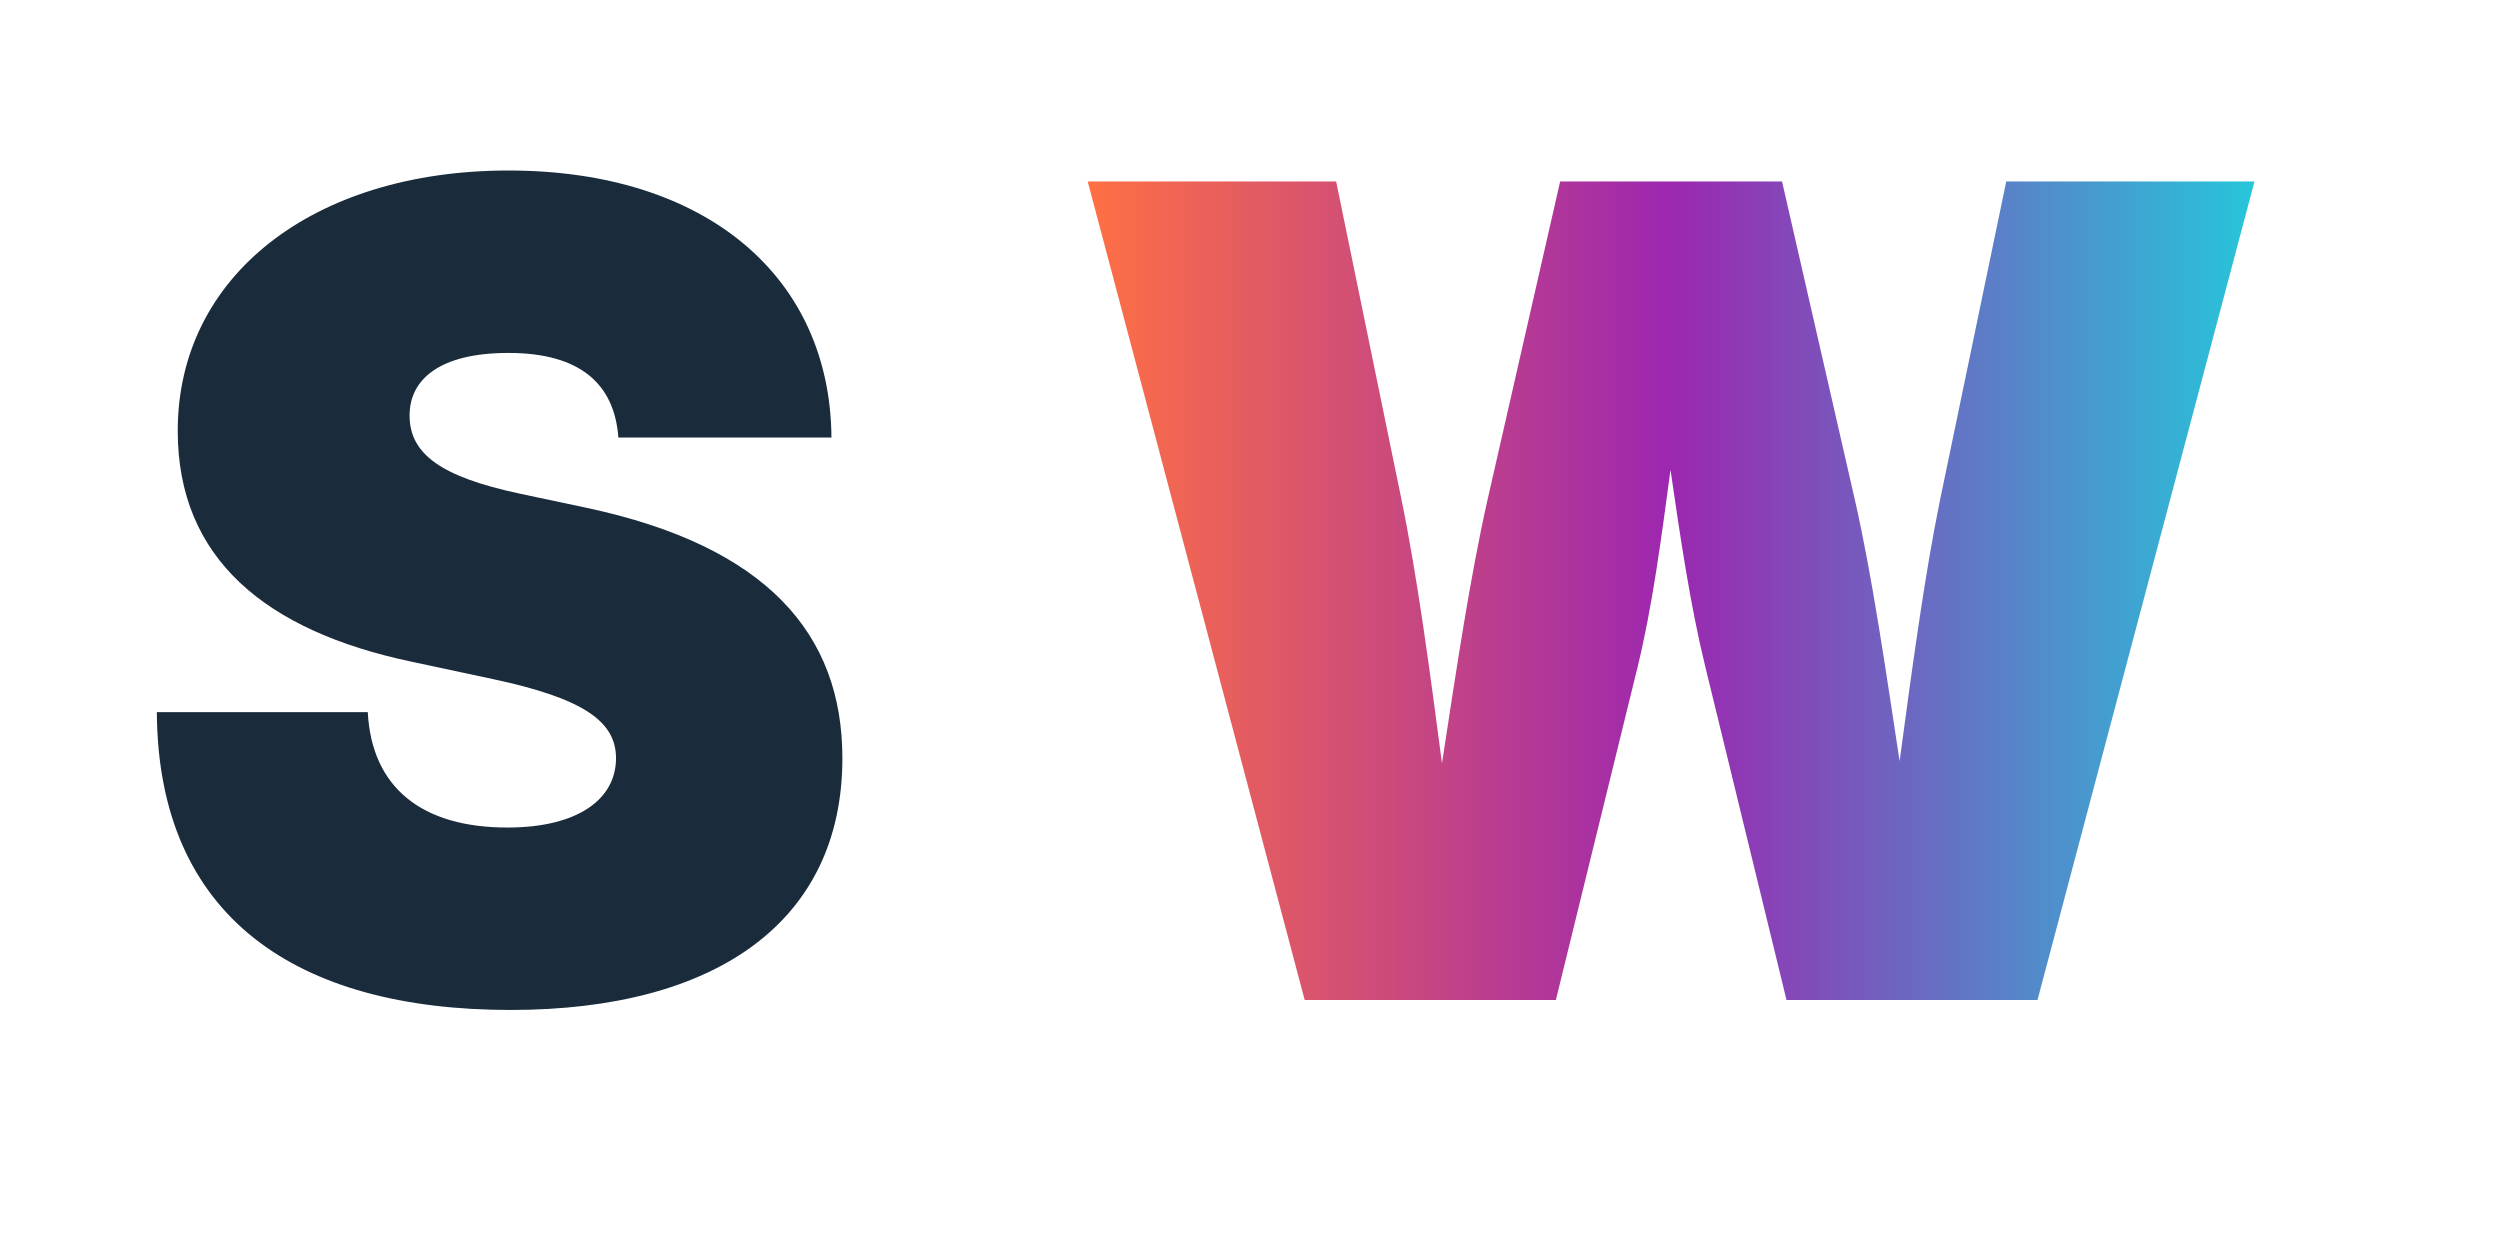
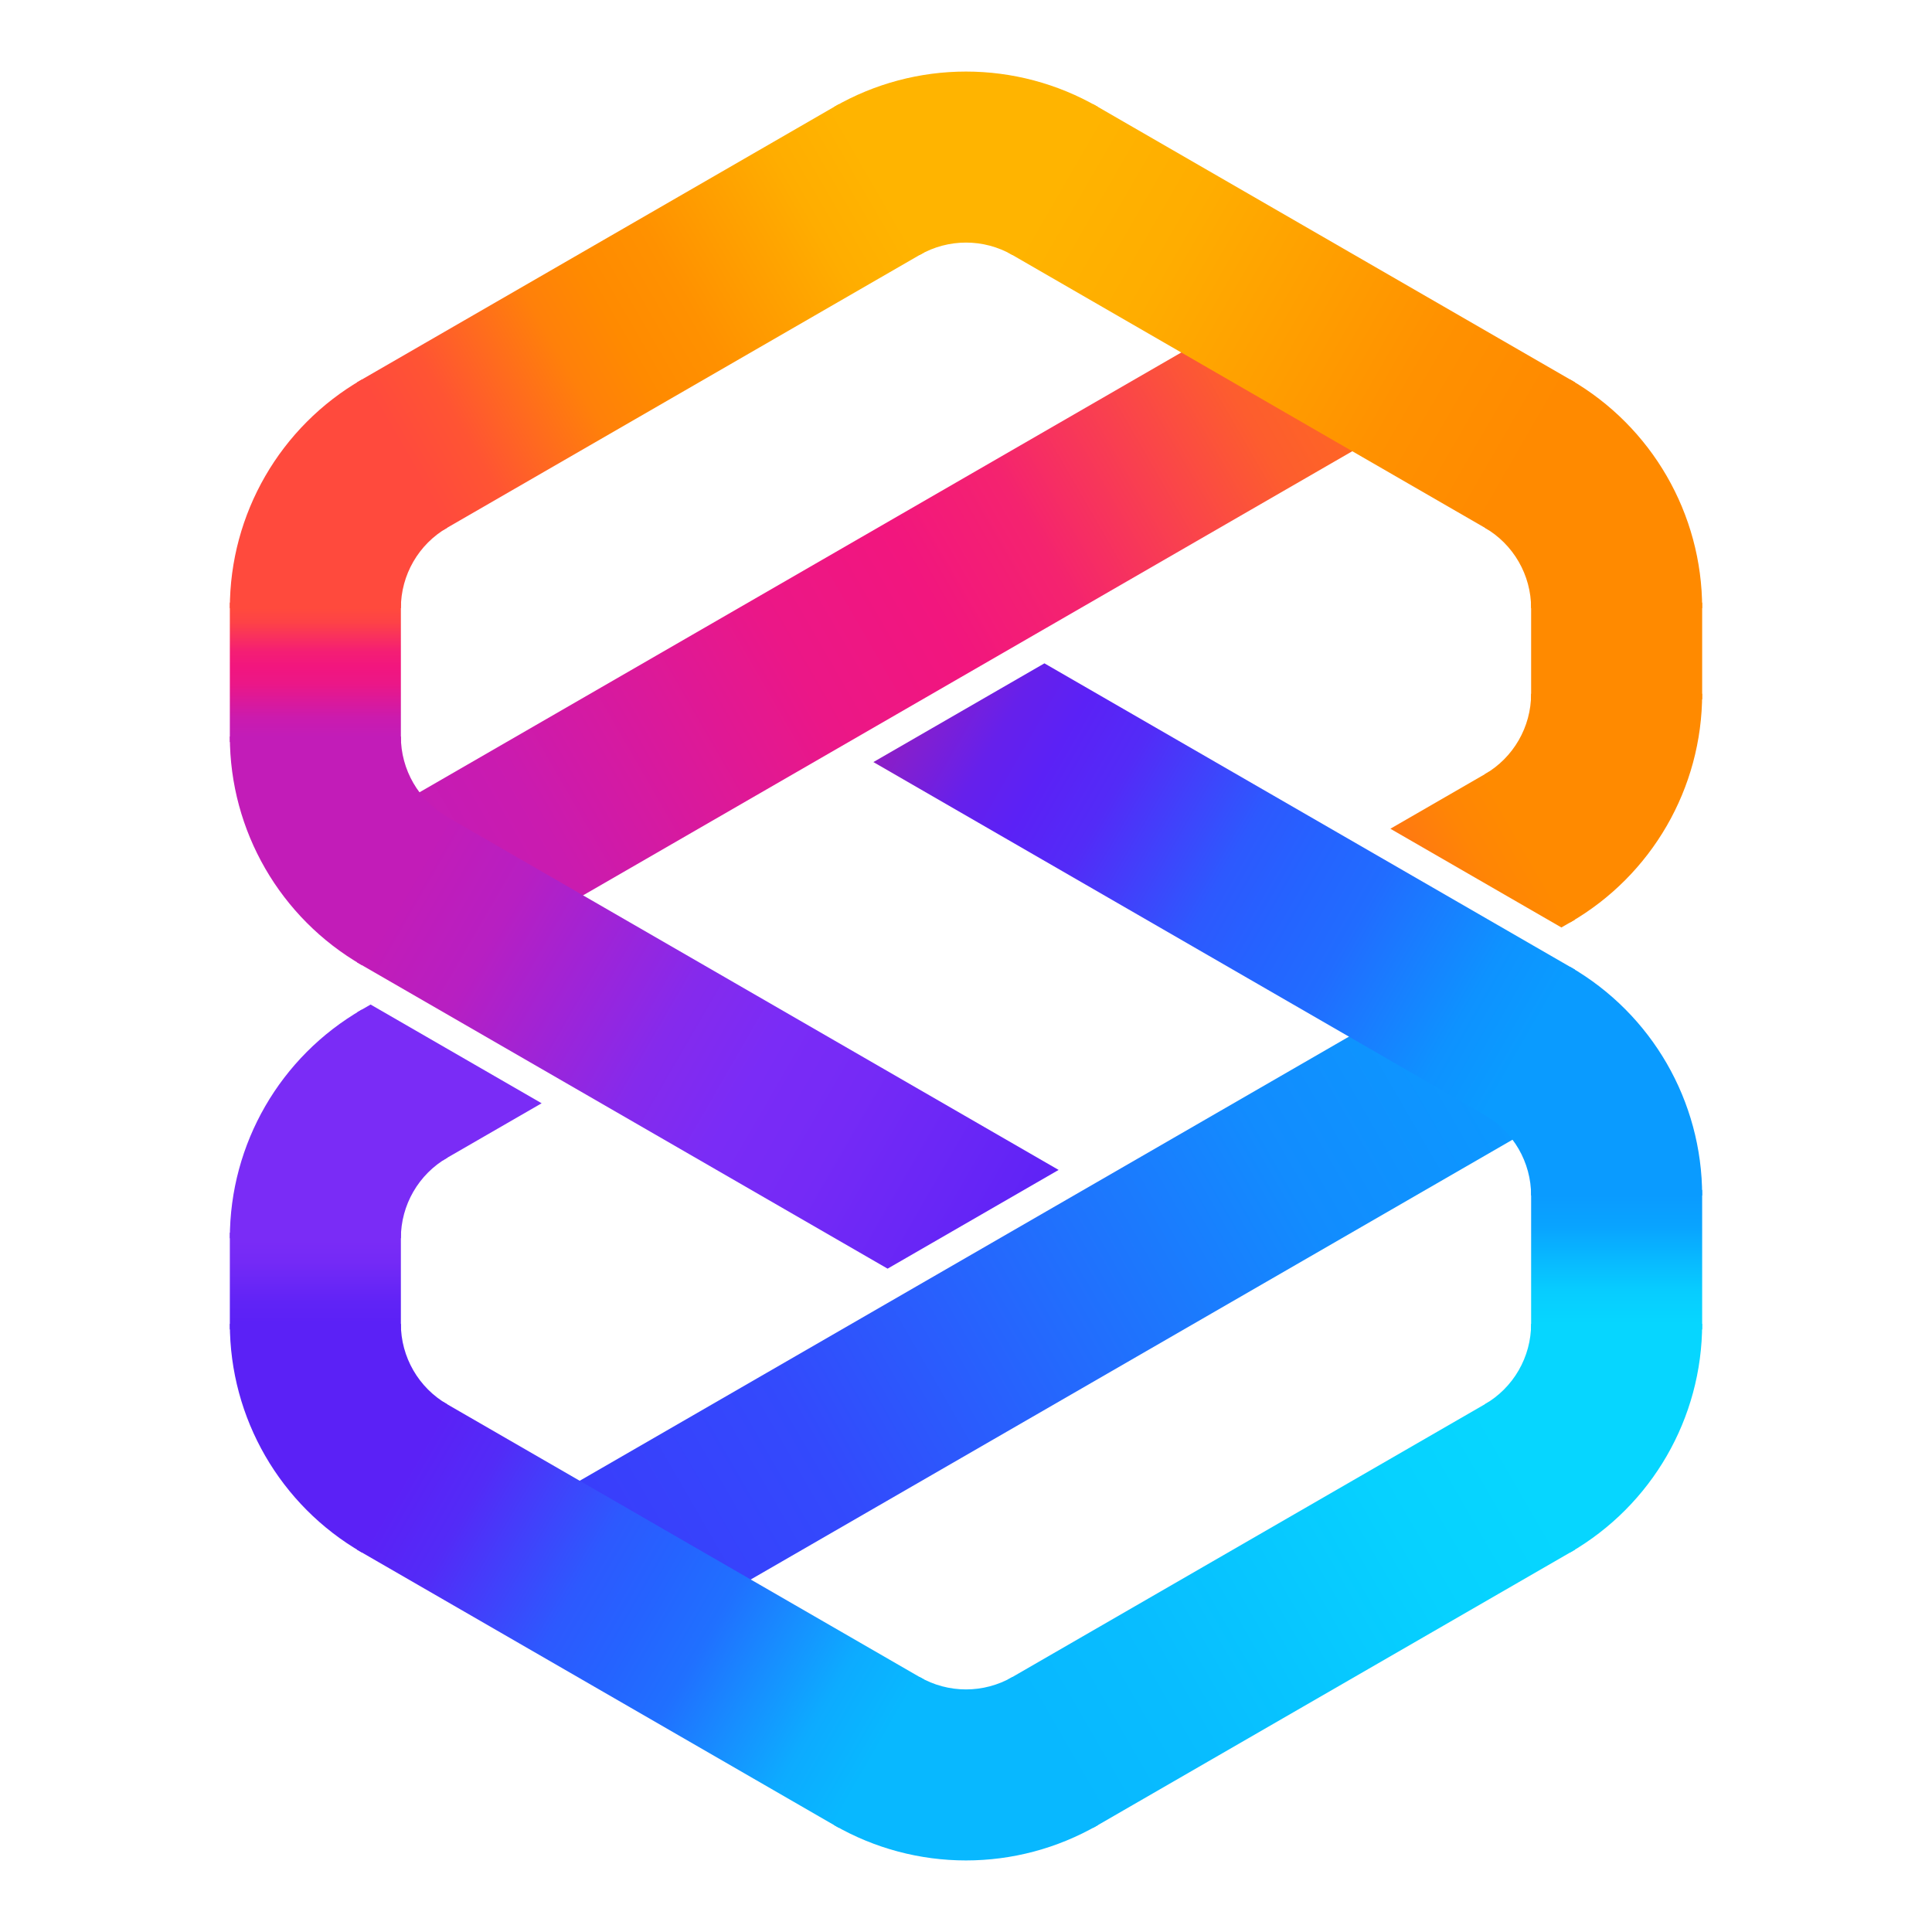
- <svg xmlns="http://www.w3.org/2000/svg" width="200" height="100" viewBox="0 0 200 100">
+ <svg xmlns="http://www.w3.org/2000/svg" viewBox="-519.64 -519.64 1039.28 1039.28" role="img" aria-label="Sagewai">
  <defs>
-     <linearGradient id="iconGradient" x1="0%" y1="0%" x2="100%" y2="0%">
-       <stop offset="0%" style="stop-color:#FF7043;stop-opacity:1" />
-       <stop offset="50%" style="stop-color:#9C27B0;stop-opacity:1" />
-       <stop offset="100%" style="stop-color:#26C6DA;stop-opacity:1" />
+     <linearGradient id="i0" gradientUnits="userSpaceOnUse" x1="207.8" y1="-330.03" x2="-298" y2="-38">
+       <stop offset="0" stop-color="#FF6A1F" />
+       <stop offset="0.113" stop-color="#FD5D2E" />
+       <stop offset="0.225" stop-color="#F9404F" />
+       <stop offset="0.338" stop-color="#F4236F" />
+       <stop offset="0.45" stop-color="#F2167E" />
+       <stop offset="0.588" stop-color="#EB1787" />
+       <stop offset="0.725" stop-color="#DA199B" />
+       <stop offset="0.863" stop-color="#CA1BAF" />
+       <stop offset="1" stop-color="#C21CB8" />
+     </linearGradient>
+     <linearGradient id="i1" gradientUnits="userSpaceOnUse" x1="-207.8" y1="330.03" x2="298" y2="38">
+       <stop offset="0" stop-color="#3B3BFB" />
+       <stop offset="0.25" stop-color="#334AFC" />
+       <stop offset="0.5" stop-color="#236BFD" />
+       <stop offset="0.75" stop-color="#128CFE" />
+       <stop offset="1" stop-color="#0A9BFF" />
+     </linearGradient>
+     <linearGradient id="i2" gradientUnits="userSpaceOnUse" x1="212.28" y1="-11.49" x2="302" y2="-63.29">
+       <stop offset="0" stop-color="#FF6A1F" />
+       <stop offset="0.25" stop-color="#FF6F1A" />
+       <stop offset="0.5" stop-color="#FF7A10" />
+       <stop offset="0.75" stop-color="#FF8505" />
+       <stop offset="1" stop-color="#FF8A00" />
+     </linearGradient>
+     <linearGradient id="i4" gradientUnits="userSpaceOnUse" x1="302" y1="-275.64" x2="48" y2="-422.29">
+       <stop offset="0" stop-color="#FF8A00" />
+       <stop offset="0.25" stop-color="#FF9100" />
+       <stop offset="0.5" stop-color="#FF9F00" />
+       <stop offset="0.75" stop-color="#FFAD00" />
+       <stop offset="1" stop-color="#FFB400" />
+     </linearGradient>
+     <linearGradient id="i5" gradientUnits="userSpaceOnUse" x1="-48" y1="-422.29" x2="-302" y2="-275.64">
+       <stop offset="0" stop-color="#FFB400" />
+       <stop offset="0.138" stop-color="#FFAD00" />
+       <stop offset="0.275" stop-color="#FF9F00" />
+       <stop offset="0.412" stop-color="#FF9100" />
+       <stop offset="0.55" stop-color="#FF8A00" />
+       <stop offset="0.662" stop-color="#FF800A" />
+       <stop offset="0.775" stop-color="#FF6A1F" />
+       <stop offset="0.887" stop-color="#FF5433" />
+       <stop offset="1" stop-color="#FF4A3D" />
+     </linearGradient>
+     <linearGradient id="i6" gradientUnits="userSpaceOnUse" x1="-350" y1="-192.5" x2="-350" y2="-123.45">
+       <stop offset="0" stop-color="#FF4A3D" />
+       <stop offset="0.113" stop-color="#FD4247" />
+       <stop offset="0.225" stop-color="#F9305E" />
+       <stop offset="0.338" stop-color="#F41E74" />
+       <stop offset="0.45" stop-color="#F2167E" />
+       <stop offset="0.588" stop-color="#EB1787" />
+       <stop offset="0.725" stop-color="#DA199B" />
+       <stop offset="0.863" stop-color="#CA1BAF" />
+       <stop offset="1" stop-color="#C21CB8" />
+     </linearGradient>
+     <linearGradient id="i7" gradientUnits="userSpaceOnUse" x1="-302" y1="-40.31" x2="65.82" y2="172.05">
+       <stop offset="0" stop-color="#C21CB8" />
+       <stop offset="0.125" stop-color="#B71FC2" />
+       <stop offset="0.25" stop-color="#9E24D7" />
+       <stop offset="0.375" stop-color="#852AEC" />
+       <stop offset="0.5" stop-color="#7A2CF6" />
+       <stop offset="0.625" stop-color="#752AF6" />
+       <stop offset="0.75" stop-color="#6B27F6" />
+       <stop offset="0.875" stop-color="#6023F6" />
+       <stop offset="1" stop-color="#5B21F6" />
+     </linearGradient>
+     <linearGradient id="i9" gradientUnits="userSpaceOnUse" x1="-350" y1="146.43" x2="-350" y2="192.5">
+       <stop offset="0" stop-color="#7A2CF6" />
+       <stop offset="0.25" stop-color="#752AF6" />
+       <stop offset="0.5" stop-color="#6B27F6" />
+       <stop offset="0.75" stop-color="#6023F6" />
+       <stop offset="1" stop-color="#5B21F6" />
+     </linearGradient>
+     <linearGradient id="i10" gradientUnits="userSpaceOnUse" x1="-302" y1="275.64" x2="-48" y2="422.29">
+       <stop offset="0" stop-color="#5B21F6" />
+       <stop offset="0.125" stop-color="#532BF7" />
+       <stop offset="0.25" stop-color="#4042FB" />
+       <stop offset="0.375" stop-color="#2D59FE" />
+       <stop offset="0.5" stop-color="#2563FF" />
+       <stop offset="0.625" stop-color="#2070FF" />
+       <stop offset="0.75" stop-color="#178EFF" />
+       <stop offset="0.875" stop-color="#0DABFF" />
+       <stop offset="1" stop-color="#08B8FF" />
+     </linearGradient>
+     <linearGradient id="i11" gradientUnits="userSpaceOnUse" x1="48" y1="422.29" x2="302" y2="275.64">
+       <stop offset="0" stop-color="#08B8FF" />
+       <stop offset="0.25" stop-color="#08BDFF" />
+       <stop offset="0.5" stop-color="#07C7FF" />
+       <stop offset="0.75" stop-color="#06D1FF" />
+       <stop offset="1" stop-color="#06D6FF" />
+     </linearGradient>
+     <linearGradient id="i12" gradientUnits="userSpaceOnUse" x1="350" y1="192.5" x2="350" y2="123.45">
+       <stop offset="0" stop-color="#06D6FF" />
+       <stop offset="0.25" stop-color="#07CDFF" />
+       <stop offset="0.5" stop-color="#08B9FF" />
+       <stop offset="0.75" stop-color="#09A4FF" />
+       <stop offset="1" stop-color="#0A9BFF" />
+     </linearGradient>
+     <linearGradient id="i13" gradientUnits="userSpaceOnUse" x1="302" y1="40.31" x2="-65.82" y2="-172.05">
+       <stop offset="0" stop-color="#0A9BFF" />
+       <stop offset="0.087" stop-color="#0E92FF" />
+       <stop offset="0.175" stop-color="#187FFF" />
+       <stop offset="0.263" stop-color="#216CFF" />
+       <stop offset="0.35" stop-color="#2563FF" />
+       <stop offset="0.438" stop-color="#2D59FE" />
+       <stop offset="0.525" stop-color="#4042FB" />
+       <stop offset="0.613" stop-color="#532BF7" />
+       <stop offset="0.7" stop-color="#5B21F6" />
+       <stop offset="0.775" stop-color="#6620EB" />
+       <stop offset="0.85" stop-color="#7F1FD3" />
+       <stop offset="0.925" stop-color="#971DBA" />
+       <stop offset="1" stop-color="#A21CAF" />
    </linearGradient>
  </defs>
-   <text x="10" y="80" font-family="Montserrat, Inter, Arial, sans-serif" font-weight="900" font-size="90" fill="#1A2B3C">S</text>
-   <text x="85" y="80" font-family="Montserrat, Inter, Arial, sans-serif" font-weight="900" font-size="90" fill="url(#iconGradient)">W</text>
+   <path d="M184.8 -369.86L-321 -77.84L-275 1.84L230.8 -290.19Z" fill="url(#i0)" />
+   <path d="M-184.8 369.86L321 77.84L275 -1.84L-230.8 290.19Z" fill="url(#i1)" />
+   <path d="M320.28 -20.73L327.6 -24.95L281.6 -104.62L228.28 -73.84Z" fill="url(#i2)" />
+   <path d="M325 -23.45A142 142 0 0 0 396 -146.43L304 -146.43A50 50 0 0 1 279 -103.12Z" fill="#FF8A00" />
+   <path d="M396 -143.43L396 -195.5L304 -195.5L304 -143.43Z" fill="#FF8A00" />
+   <path d="M396 -192.5A142 142 0 0 0 325 -315.48L279 -235.8A50 50 0 0 1 304 -192.5Z" fill="#FF8A00" />
+   <path d="M327.6 -313.98L68.4 -463.62L22.4 -383.95L281.6 -234.3Z" fill="url(#i4)" />
+   <path d="M71 -462.12A142 142 0 0 0 -71 -462.12L-25 -382.45A50 50 0 0 1 25 -382.45Z" fill="#FFB400" />
+   <path d="M-68.4 -463.62L-327.6 -313.98L-281.6 -234.3L-22.4 -383.95Z" fill="url(#i5)" />
+   <path d="M-325 -315.48A142 142 0 0 0 -396 -192.5L-304 -192.5A50 50 0 0 1 -279 -235.8Z" fill="#FF4A3D" />
+   <path d="M-396 -195.5L-396 -120.45L-304 -120.45L-304 -195.5Z" fill="url(#i6)" />
+   <path d="M-396 -123.45A142 142 0 0 0 -325 -0.47L-279 -80.15A50 50 0 0 1 -304 -123.45Z" fill="#C21CB8" />
+   <path d="M-327.6 -1.97L-42.18 162.81L49.82 109.7L-281.6 -81.65Z" fill="url(#i7)" />
+   <path d="M-320.28 20.73L-327.6 24.95L-281.6 104.62L-228.28 73.84Z" fill="#7A2CF6" />
+   <path d="M-325 23.45A142 142 0 0 0 -396 146.43L-304 146.43A50 50 0 0 1 -279 103.12Z" fill="#7A2CF6" />
+   <path d="M-396 143.43L-396 195.5L-304 195.5L-304 143.43Z" fill="url(#i9)" />
+   <path d="M-396 192.5A142 142 0 0 0 -325 315.48L-279 235.8A50 50 0 0 1 -304 192.5Z" fill="#5B21F6" />
+   <path d="M-327.6 313.98L-68.4 463.62L-22.4 383.95L-281.6 234.3Z" fill="url(#i10)" />
+   <path d="M-71 462.12A142 142 0 0 0 71 462.12L25 382.45A50 50 0 0 1 -25 382.45Z" fill="#08B8FF" />
+   <path d="M68.4 463.62L327.6 313.98L281.6 234.3L22.4 383.95Z" fill="url(#i11)" />
+   <path d="M325 315.48A142 142 0 0 0 396 192.5L304 192.5A50 50 0 0 1 279 235.8Z" fill="#06D6FF" />
+   <path d="M396 195.5L396 120.45L304 120.45L304 195.5Z" fill="url(#i12)" />
+   <path d="M396 123.45A142 142 0 0 0 325 0.47L279 80.15A50 50 0 0 1 304 123.45Z" fill="#0A9BFF" />
+   <path d="M327.6 1.97L42.18 -162.81L-49.82 -109.7L281.6 81.65Z" fill="url(#i13)" />
</svg>
